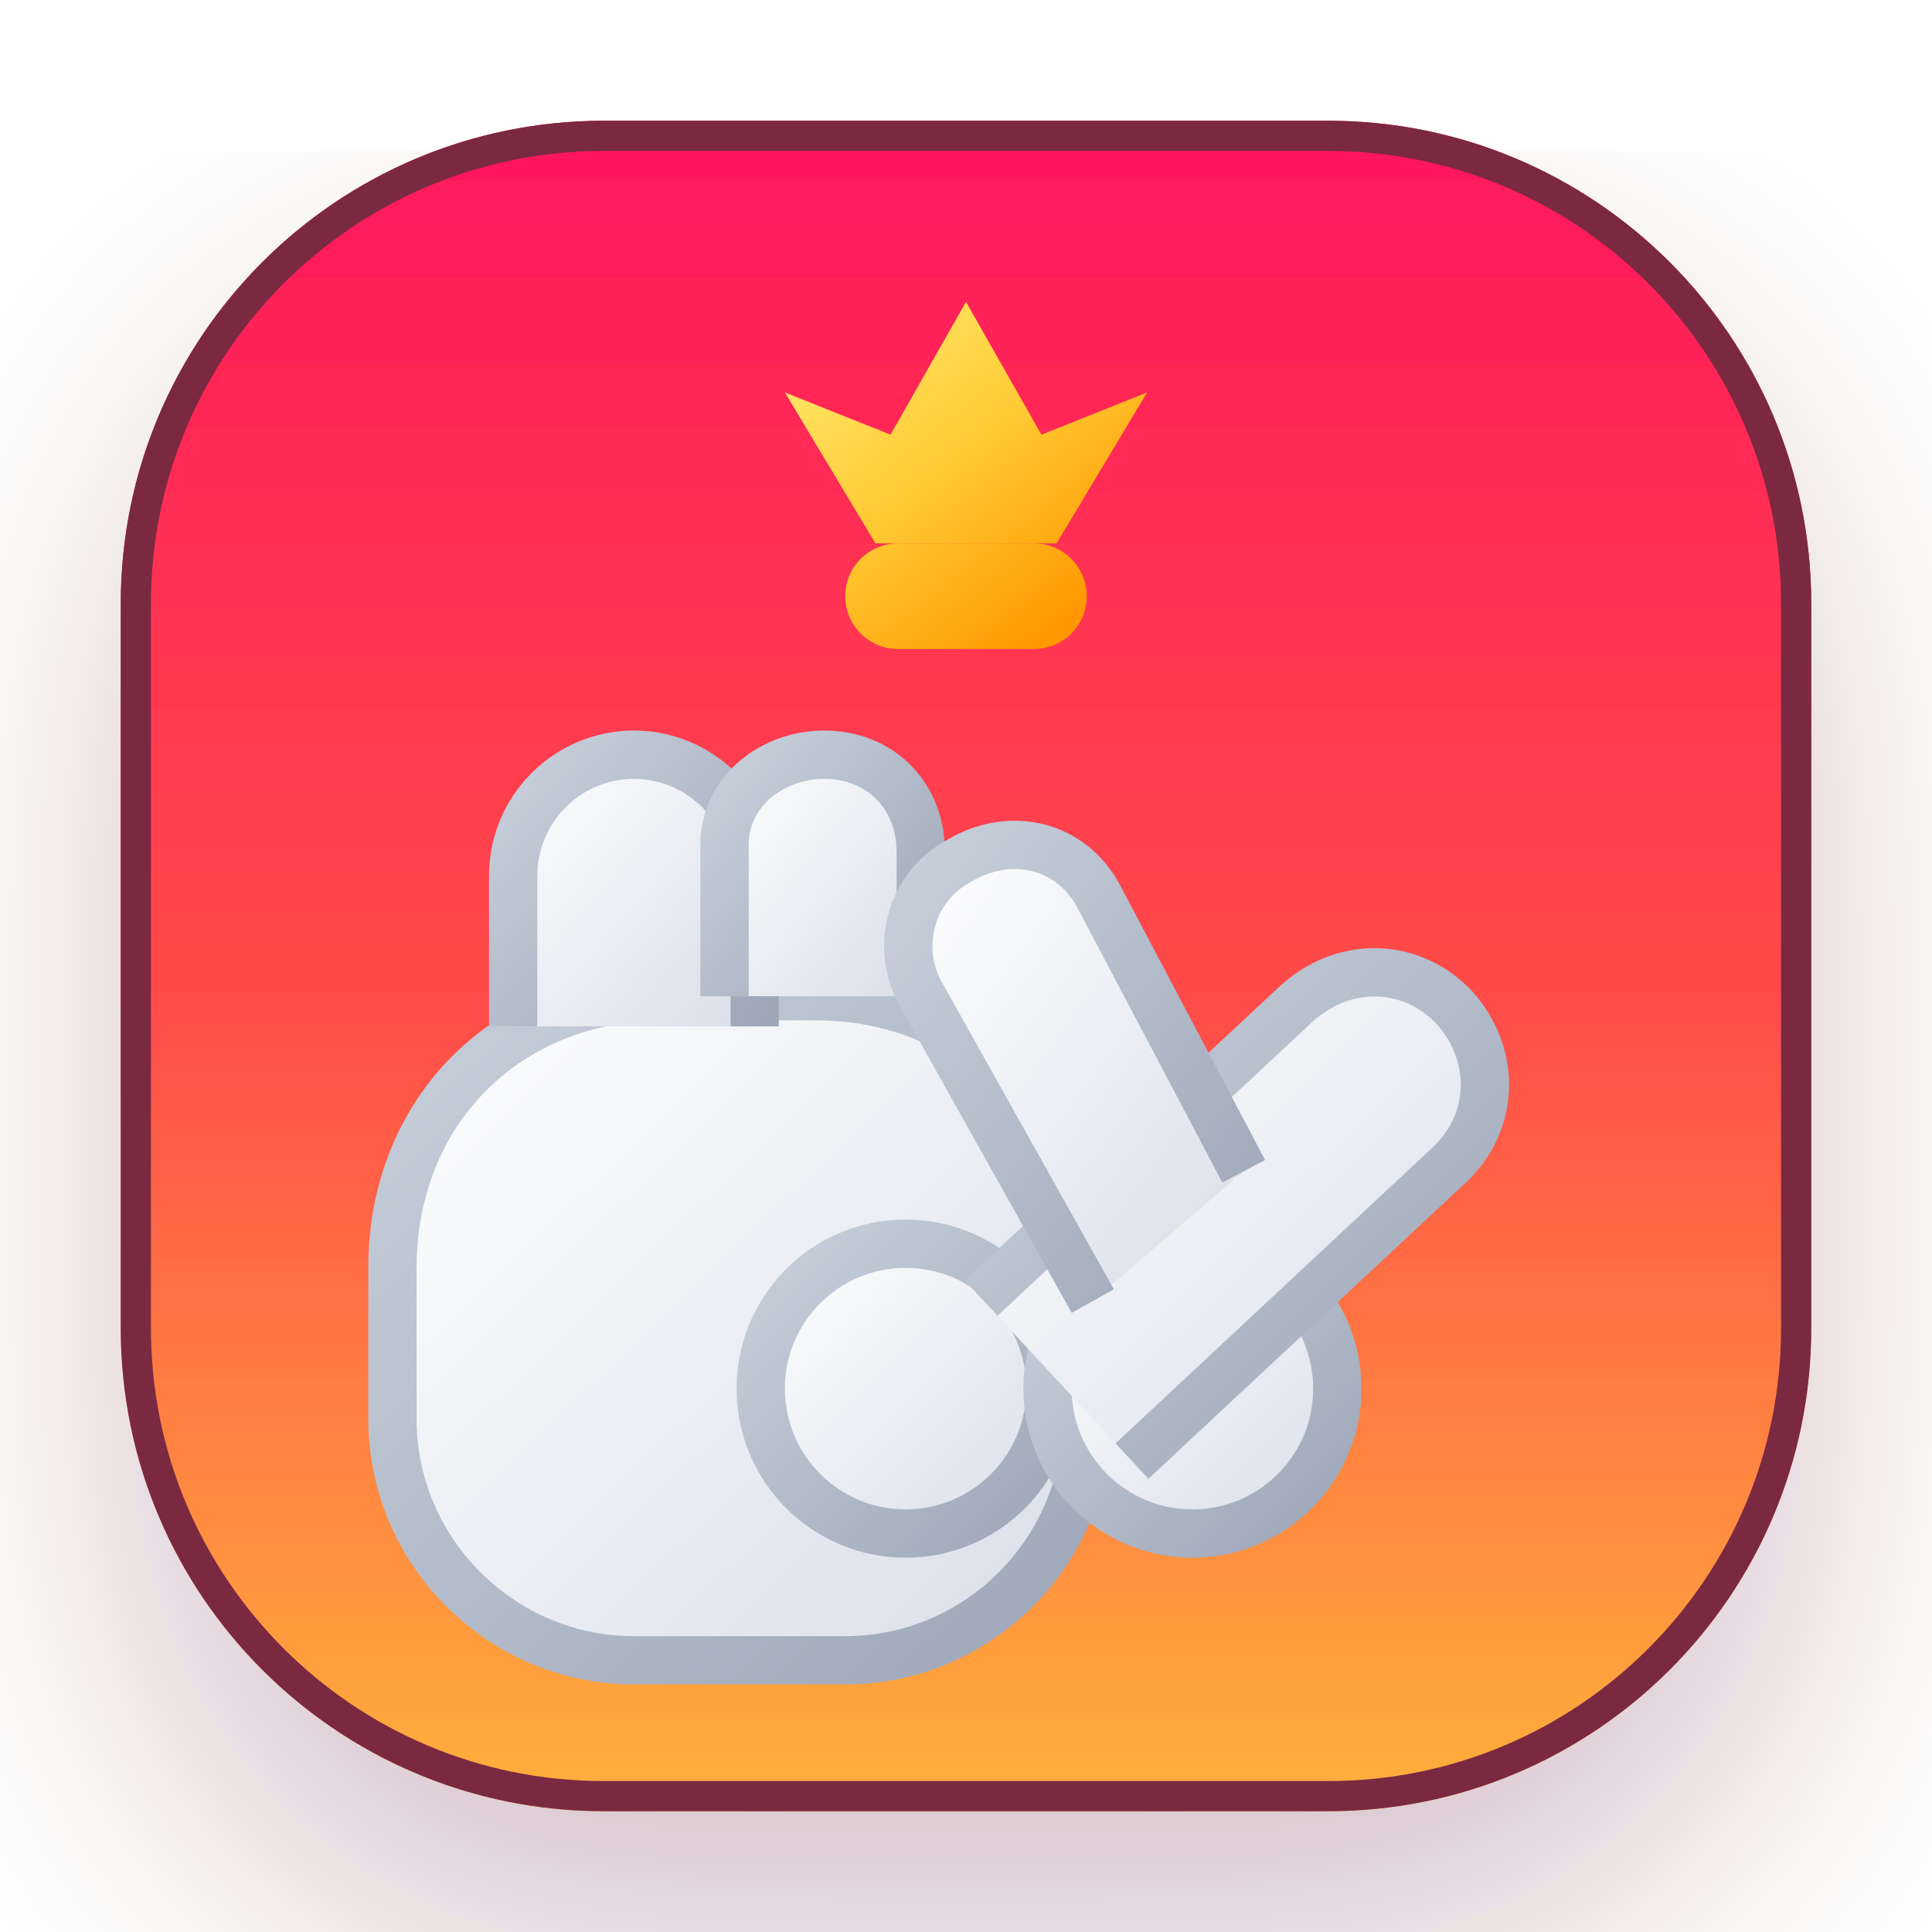
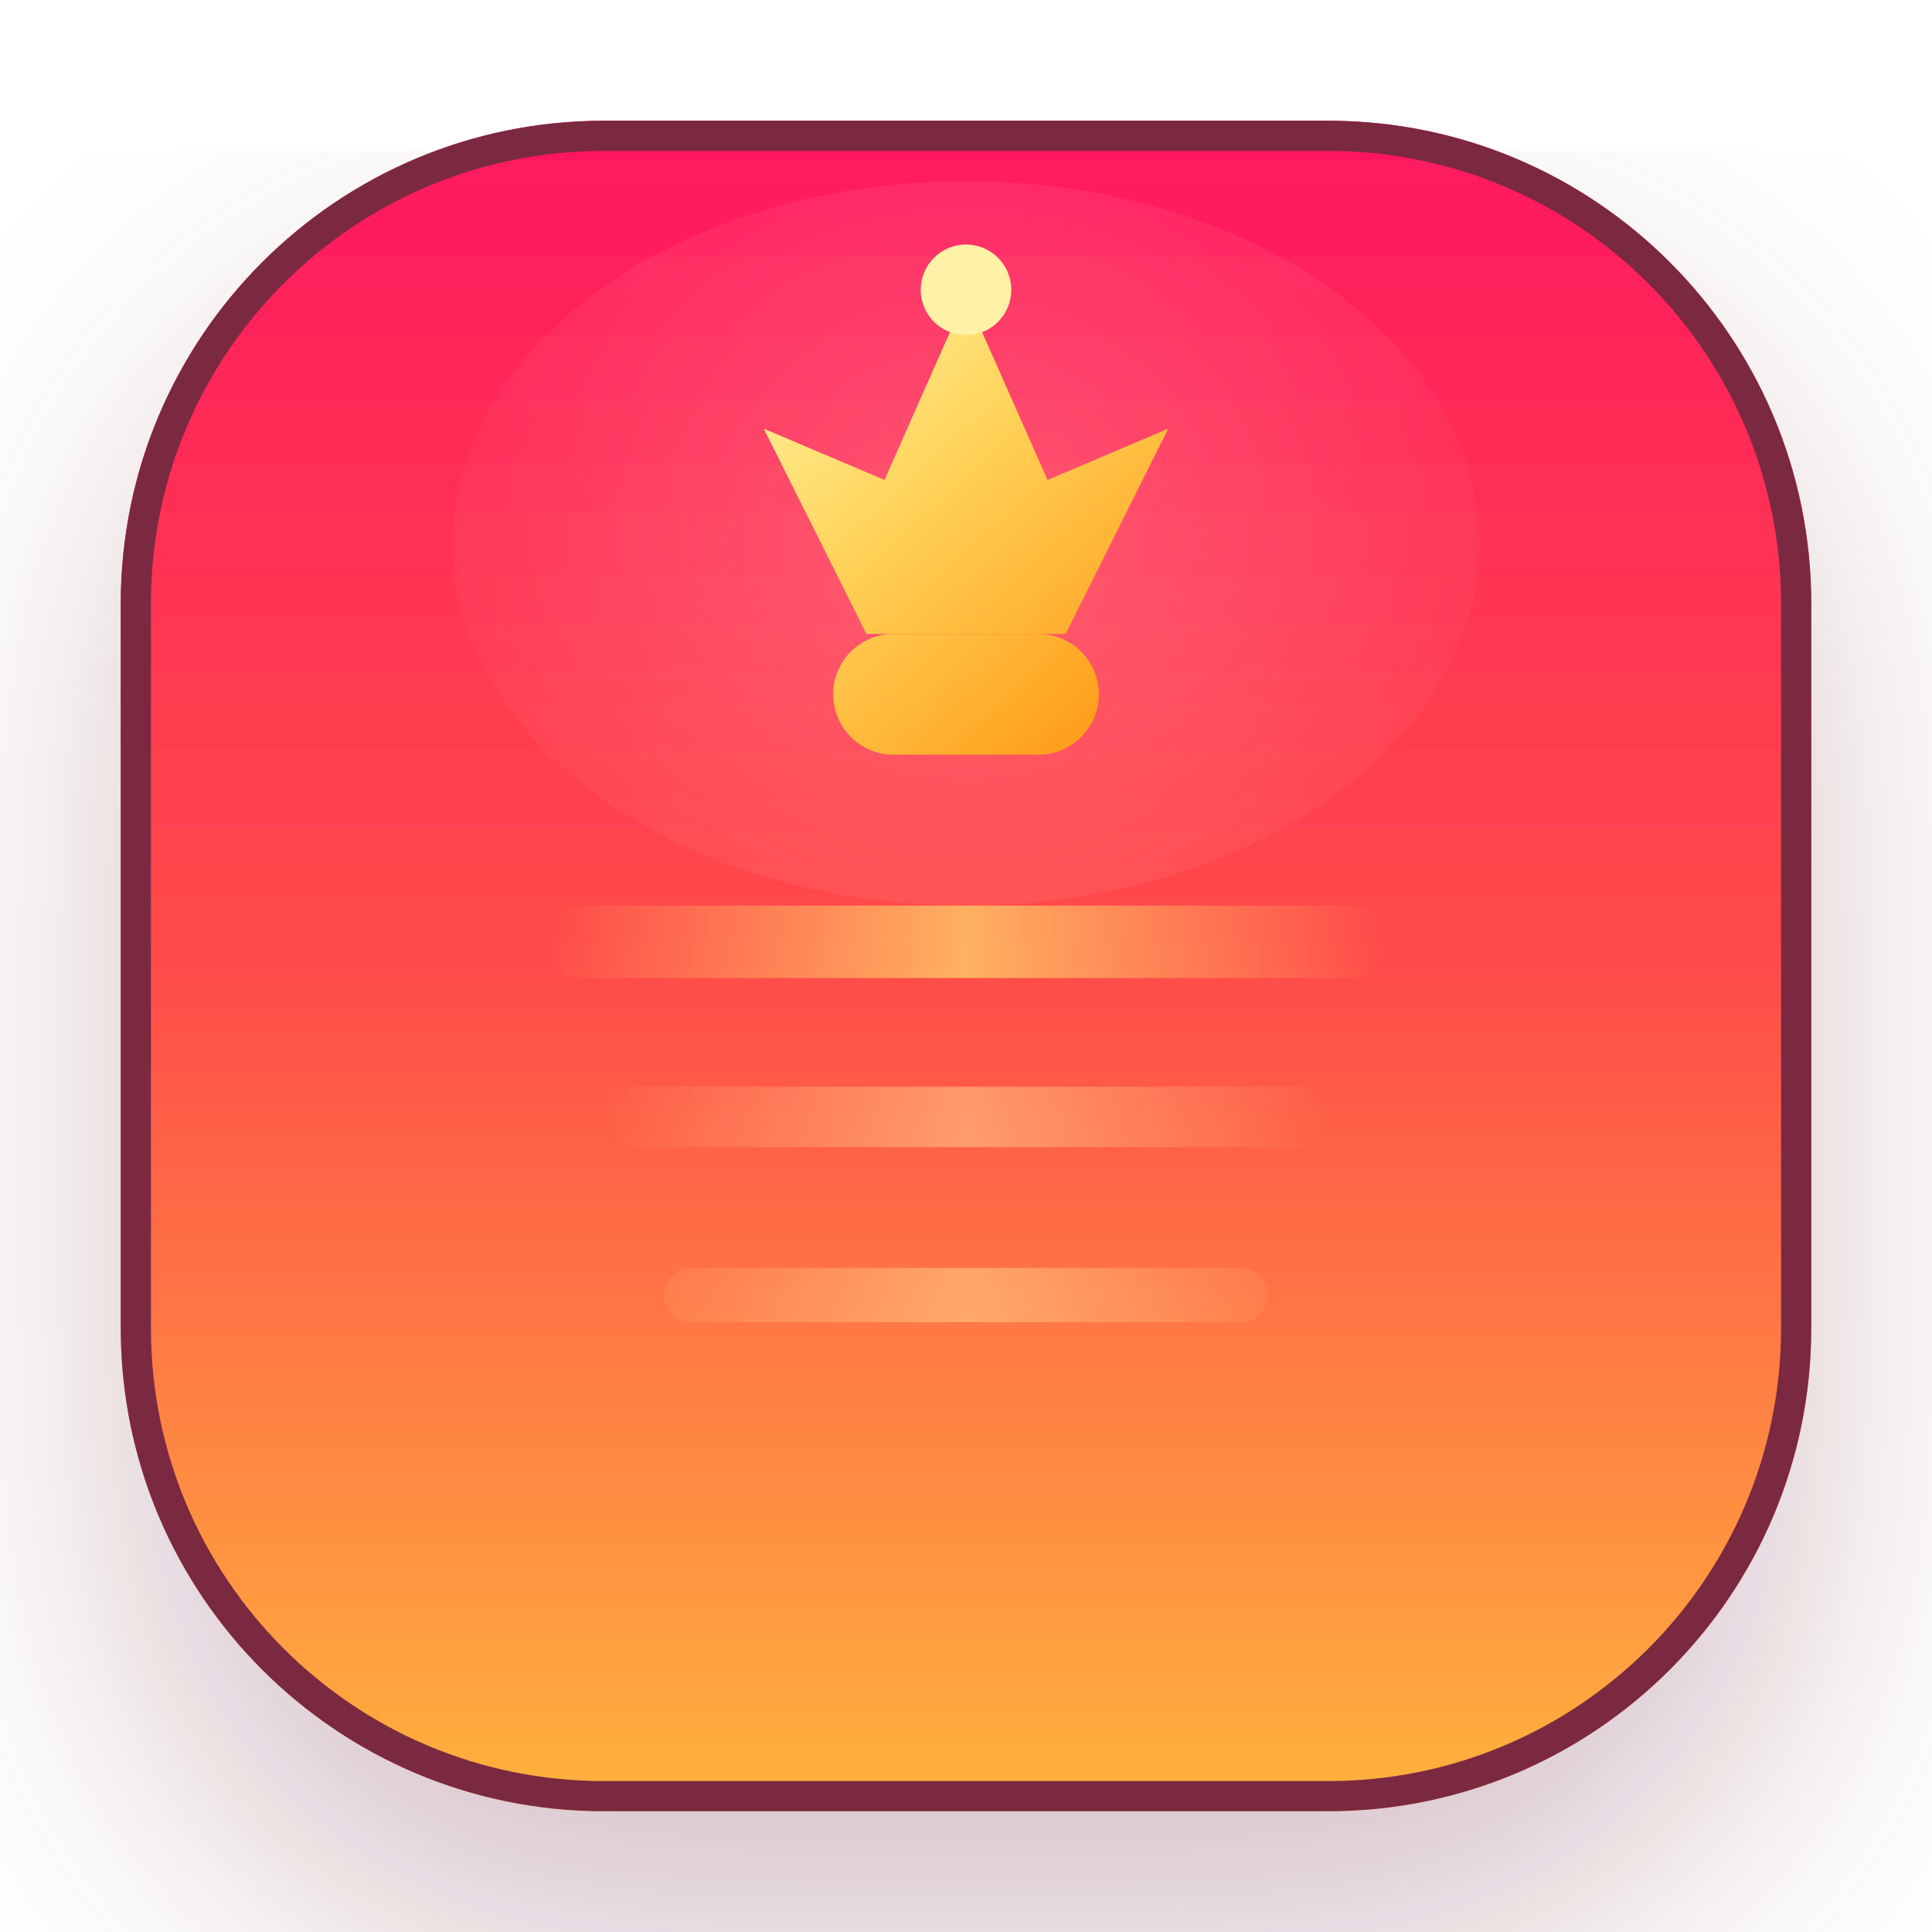
<svg xmlns="http://www.w3.org/2000/svg" width="64" height="64" viewBox="0 0 64 64" fill="none">
  <defs>
-     <linearGradient id="rpsIconBg" x1="32" y1="4" x2="32" y2="60" gradientUnits="userSpaceOnUse">
-       <stop offset="0" stop-color="#FF165D" />
-       <stop offset="0.52" stop-color="#FF4B49" />
-       <stop offset="1" stop-color="#FFB13B" />
+     <linearGradient id="rpsIconBgPremium" x1="32" y1="4" x2="32" y2="60" gradientUnits="userSpaceOnUse">
+       <stop offset="0" stop-color="#FF175F" />
+       <stop offset="0.5" stop-color="#FF4C49" />
+       <stop offset="1" stop-color="#FFB33D" />
    </linearGradient>
-     <linearGradient id="rpsGold" x1="28" y1="10" x2="36" y2="20" gradientUnits="userSpaceOnUse">
-       <stop offset="0" stop-color="#FFE96C" />
-       <stop offset="0.5" stop-color="#FFC933" />
-       <stop offset="1" stop-color="#FF9800" />
+     <linearGradient id="rpsGoldPremium" x1="26" y1="10" x2="38" y2="23" gradientUnits="userSpaceOnUse">
+       <stop offset="0" stop-color="#FFF3A0" />
+       <stop offset="0.42" stop-color="#FFD45B" />
+       <stop offset="1" stop-color="#FF9C18" />
    </linearGradient>
-     <linearGradient id="rpsWhite" x1="0" y1="0" x2="1" y2="1">
-       <stop offset="0" stop-color="#FFFFFF" />
-       <stop offset="1" stop-color="#D9DEE8" />
+     <radialGradient id="rpsTopGlowPremium" cx="0" cy="0" r="1" gradientUnits="userSpaceOnUse" gradientTransform="translate(32 18) rotate(90) scale(18 20)">
+       <stop offset="0" stop-color="#FFC0BE" stop-opacity="0.28" />
+       <stop offset="1" stop-color="#FFC0BE" stop-opacity="0" />
+     </radialGradient>
+     <linearGradient id="lineGold1" x1="18" y1="0" x2="46" y2="0" gradientUnits="userSpaceOnUse">
+       <stop offset="0" stop-color="#FFD86A" stop-opacity="0" />
+       <stop offset="0.5" stop-color="#FFD86A" stop-opacity="0.72" />
+       <stop offset="1" stop-color="#FFD86A" stop-opacity="0" />
    </linearGradient>
-     <linearGradient id="rpsStroke" x1="0" y1="0" x2="1" y2="1">
-       <stop offset="0" stop-color="#C7CFDB" />
-       <stop offset="1" stop-color="#9EA7B8" />
+     <linearGradient id="lineGold2" x1="20" y1="0" x2="44" y2="0" gradientUnits="userSpaceOnUse">
+       <stop offset="0" stop-color="#FFE59A" stop-opacity="0" />
+       <stop offset="0.5" stop-color="#FFE59A" stop-opacity="0.45" />
+       <stop offset="1" stop-color="#FFE59A" stop-opacity="0" />
    </linearGradient>
-     <filter id="iconSh" x="0" y="0" width="64" height="64" filterUnits="userSpaceOnUse" color-interpolation-filters="sRGB">
+     <filter id="iconShadowPremium" x="0" y="0" width="64" height="64" filterUnits="userSpaceOnUse" color-interpolation-filters="sRGB">
      <feDropShadow dx="0" dy="5" stdDeviation="5" flood-color="#5E1825" flood-opacity="0.24" />
    </filter>
  </defs>
-   <g filter="url(#iconSh)">
-     <rect x="4" y="4" width="56" height="56" rx="16" fill="url(#rpsIconBg)" />
+   <g filter="url(#iconShadowPremium)">
+     <rect x="4" y="4" width="56" height="56" rx="16" fill="url(#rpsIconBgPremium)" />
  </g>
-   <path d="M29 18L26 13L29.5 14.4L32 10L34.5 14.4L38 13L35 18H29Z" fill="url(#rpsGold)" />
-   <rect x="28" y="18" width="8" height="3.5" rx="1.75" fill="url(#rpsGold)" />
-   <g transform="translate(9 25)">
-     <path d="M4 17C4 11.8 7.8 8 13 8H18C23.2 8 27 11.8 27 17V22C27 26.4 23.4 30 19 30H12C7.6 30 4 26.4 4 22V17Z" fill="url(#rpsWhite)" stroke="url(#rpsStroke)" stroke-width="1.6" />
-     <path d="M8 9V4C8 1.8 9.8 0 12 0C14.2 0 16 1.8 16 4V9" fill="url(#rpsWhite)" stroke="url(#rpsStroke)" stroke-width="1.6" />
-     <path d="M15 8V3C15 1.2 16.6 0 18.3 0C20.2 0 21.5 1.4 21.5 3.2V8" fill="url(#rpsWhite)" stroke="url(#rpsStroke)" stroke-width="1.6" />
+   <ellipse cx="32" cy="18" rx="17" ry="12" fill="url(#rpsTopGlowPremium)" />
+   <g>
+     <path d="M28.7 21L25.3 14.2L29.3 15.9L32 9.8L34.7 15.9L38.7 14.2L35.3 21H28.7Z" fill="url(#rpsGoldPremium)" />
+     <rect x="27.6" y="21" width="8.8" height="4" rx="2" fill="url(#rpsGoldPremium)" />
+     <circle cx="32" cy="9.6" r="1.5" fill="#FFF1A6" />
  </g>
-   <g transform="translate(24 26)">
-     <circle cx="6" cy="20" r="4.8" fill="url(#rpsWhite)" stroke="url(#rpsStroke)" stroke-width="1.6" />
-     <circle cx="15.5" cy="20" r="4.8" fill="url(#rpsWhite)" stroke="url(#rpsStroke)" stroke-width="1.6" />
-     <path d="M8.5 17L19 7.2C20.6 5.8 22.8 5.9 24.2 7.4C25.6 9 25.5 11.2 24 12.6L13.5 22.4" fill="url(#rpsWhite)" stroke="url(#rpsStroke)" stroke-width="1.6" />
-     <path d="M12.2 17.1L6.6 7.1C5.6 5.5 6.1 3.4 7.8 2.5C9.5 1.5 11.5 2 12.4 3.7L17.2 12.8" fill="url(#rpsWhite)" stroke="url(#rpsStroke)" stroke-width="1.6" />
-   </g>
-   <rect x="4.5" y="4.5" width="55" height="55" rx="15.5" stroke="#7A2941" />
+   <rect x="18" y="30" width="28" height="2.4" rx="1.2" fill="url(#lineGold1)" />
+   <rect x="20" y="36" width="24" height="2" rx="1" fill="url(#lineGold2)" />
+   <rect x="22" y="42" width="20" height="1.8" rx="0.9" fill="url(#lineGold2)" />
+   <rect x="4.5" y="4.5" width="55" height="55" rx="15.5" stroke="#7B2941" />
</svg>
